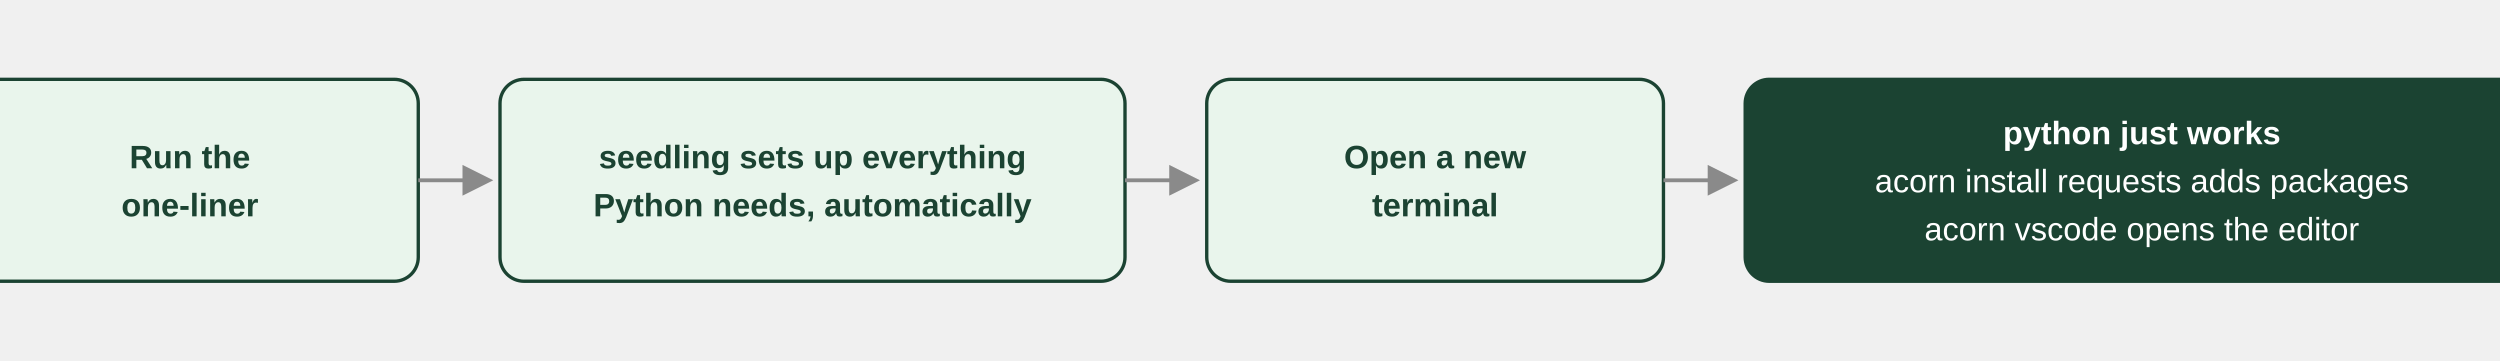
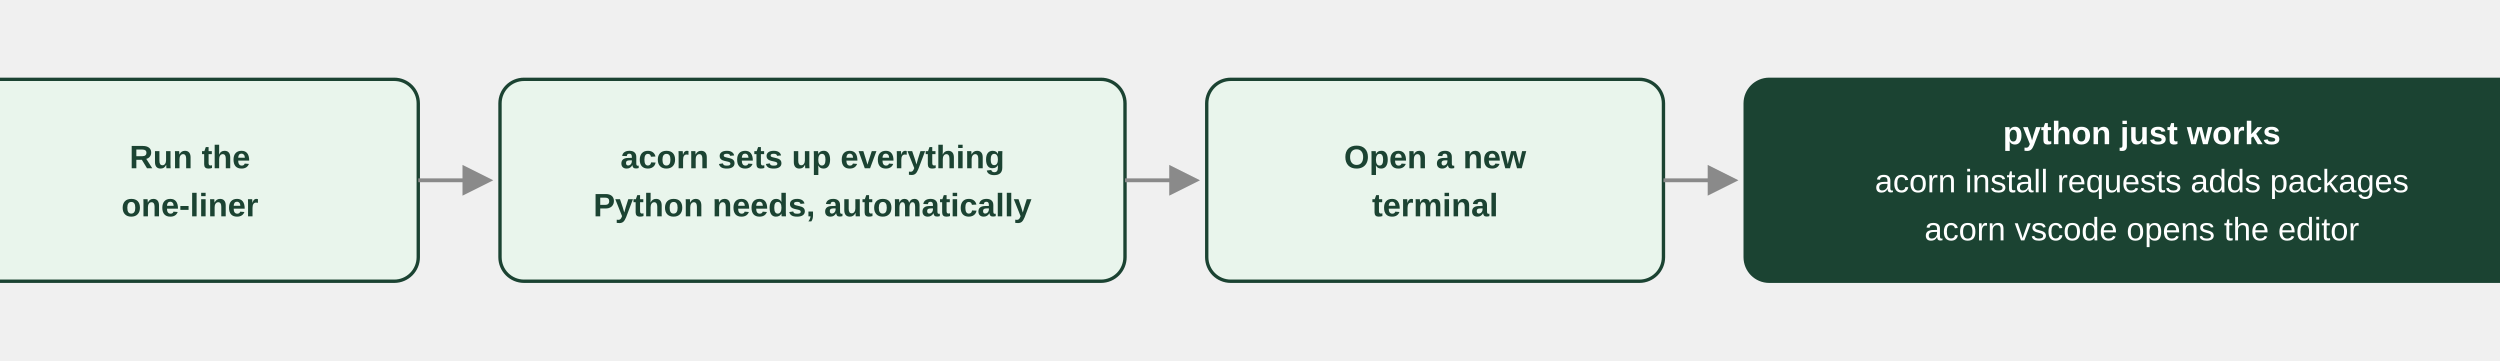
<svg xmlns="http://www.w3.org/2000/svg" viewBox="0 0 1040 150" font-family="Arial, Helvetica, sans-serif">
  <defs>
    <style>
      .head { font-family: Georgia, 'Times New Roman', serif; }
      .body { font-family: Arial, Helvetica, sans-serif; }
    </style>
    <marker id="mf-arrow" markerWidth="8" markerHeight="8" refX="6" refY="4" orient="auto">
      <path d="M0,0 L8,4 L0,8 Z" fill="#8A8A8A" />
    </marker>
  </defs>
  <rect x="-16" y="33" width="190" height="84" rx="10" fill="#E9F5EC" stroke="#1B4332" stroke-width="1.4" />
  <text x="79" y="70" text-anchor="middle" class="body" font-size="13.5" font-weight="700" fill="#1B4332">Run the</text>
  <text x="79" y="90" text-anchor="middle" class="body" font-size="13.5" font-weight="700" fill="#1B4332">one-liner</text>
  <line x1="174" y1="75" x2="202" y2="75" stroke="#8A8A8A" stroke-width="1.6" marker-end="url(#mf-arrow)" />
  <rect x="208" y="33" width="260" height="84" rx="10" fill="#E9F5EC" stroke="#1B4332" stroke-width="1.4" />
-   <text x="338" y="70" text-anchor="middle" class="body" font-size="13.5" font-weight="700" fill="#1B4332">seedling sets up everything</text>
+   <text x="338" y="70" text-anchor="middle" class="body" font-size="13.5" font-weight="700" fill="#1B4332">acorn sets up everything</text>
  <text x="338" y="90" text-anchor="middle" class="body" font-size="13.5" font-weight="700" fill="#1B4332">Python needs, automatically</text>
  <line x1="468" y1="75" x2="496" y2="75" stroke="#8A8A8A" stroke-width="1.6" marker-end="url(#mf-arrow)" />
  <rect x="502" y="33" width="190" height="84" rx="10" fill="#E9F5EC" stroke="#1B4332" stroke-width="1.4" />
  <text x="597" y="70" text-anchor="middle" class="body" font-size="13.5" font-weight="700" fill="#1B4332">Open a new</text>
  <text x="597" y="90" text-anchor="middle" class="body" font-size="13.5" font-weight="700" fill="#1B4332">terminal</text>
  <line x1="692" y1="75" x2="720" y2="75" stroke="#8A8A8A" stroke-width="1.6" marker-end="url(#mf-arrow)" />
  <rect x="726" y="33" width="330" height="84" rx="10" fill="#1B4332" stroke="#1B4332" stroke-width="1.4" />
  <text x="891" y="60" text-anchor="middle" class="body" font-size="13.5" font-weight="700" fill="#FFFFFF">python just works</text>
  <text x="891" y="80" text-anchor="middle" class="body" font-size="13.5" font-weight="400" fill="#FFFFFF">acorn install requests adds packages</text>
  <text x="891" y="100" text-anchor="middle" class="body" font-size="13.5" font-weight="400" fill="#FFFFFF">acorn vscode opens the editor</text>
</svg>
